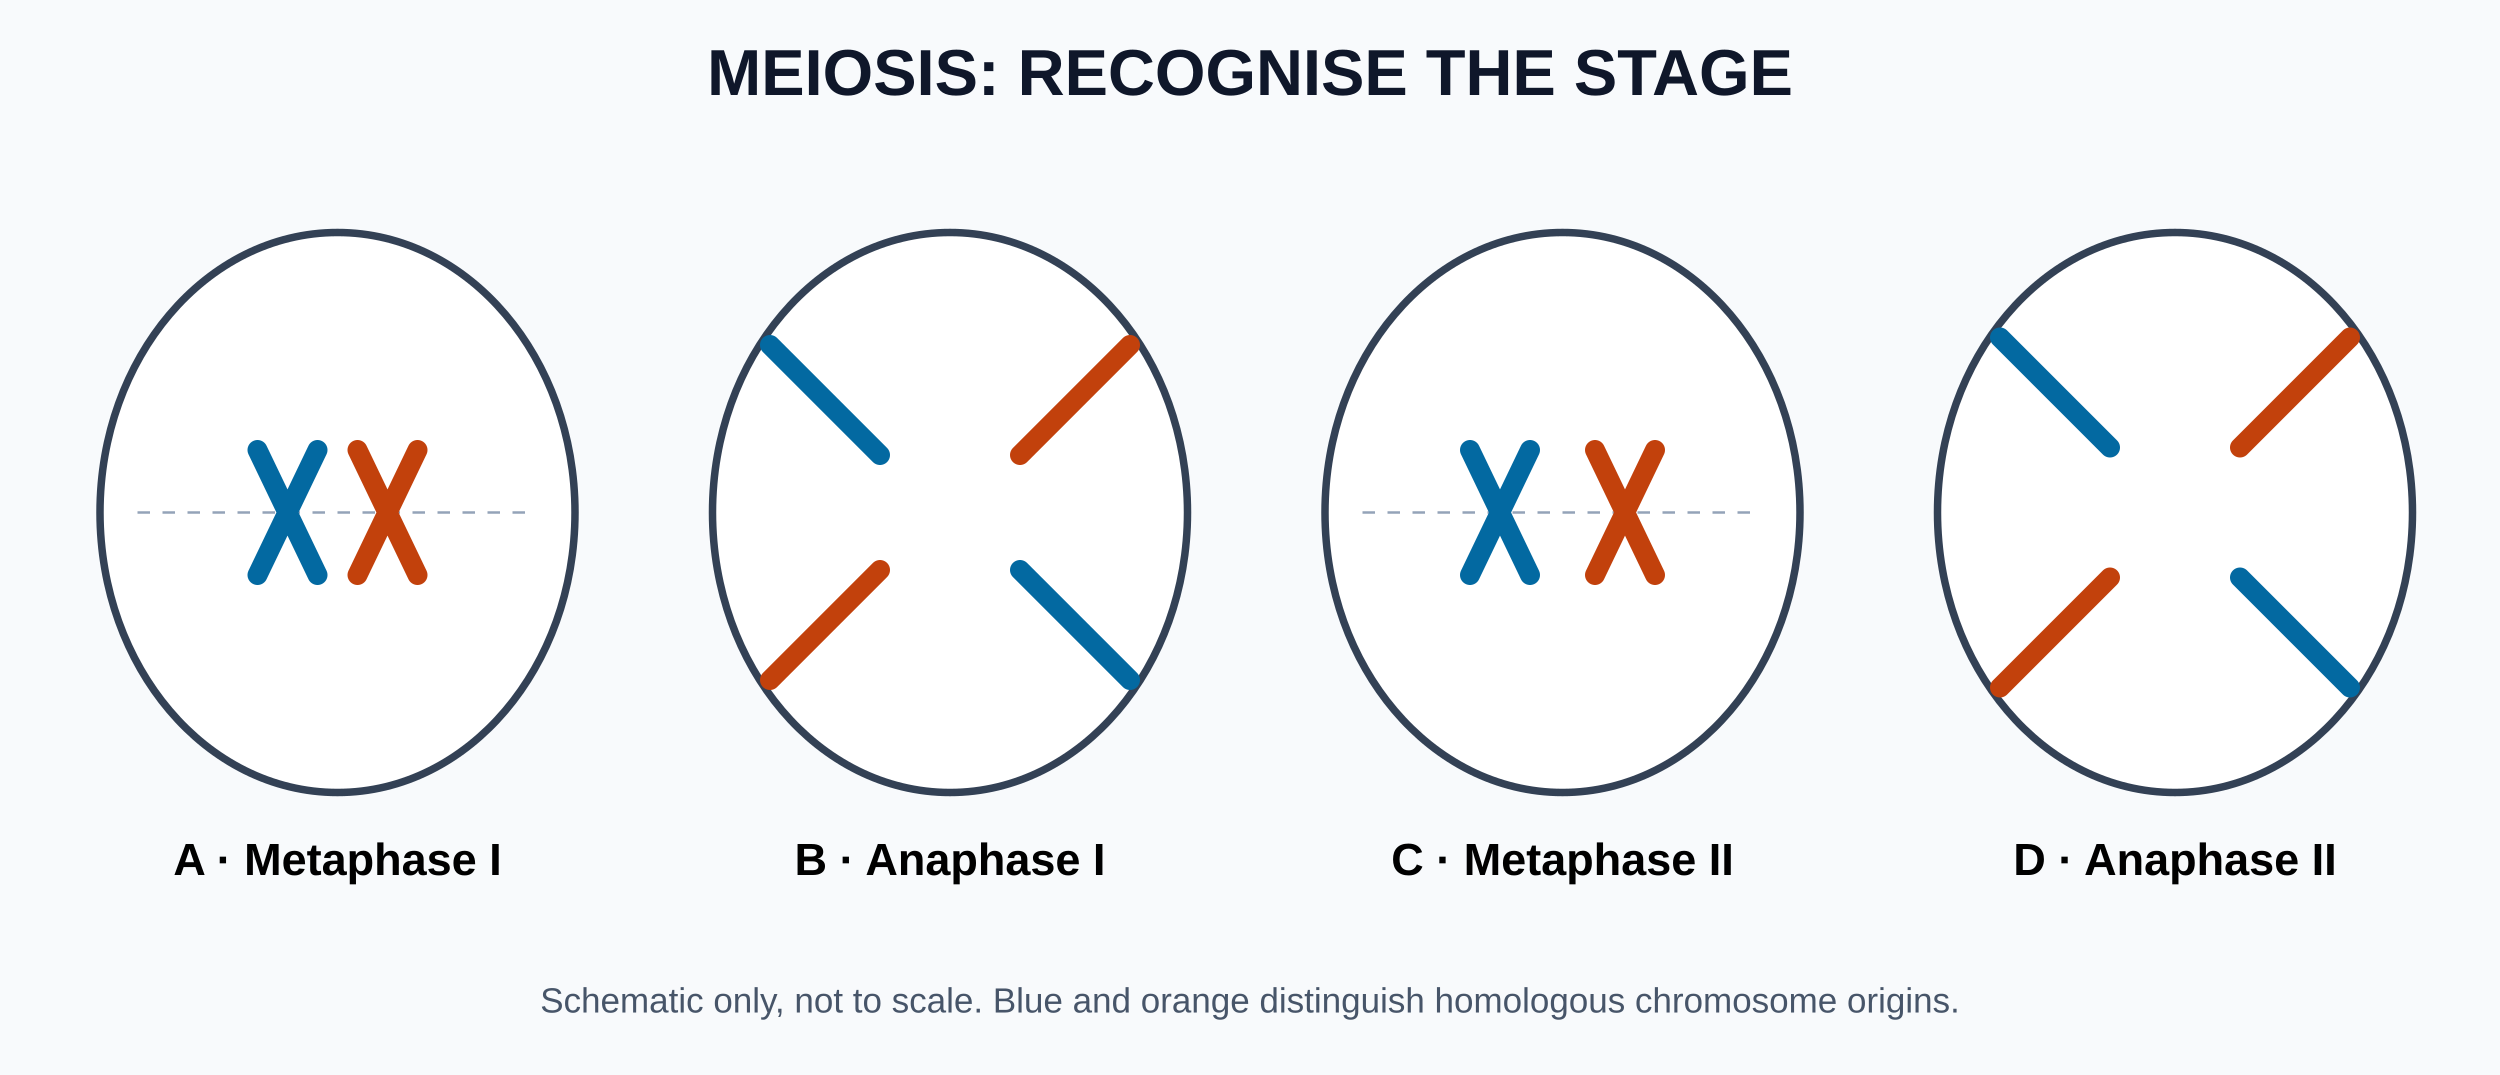
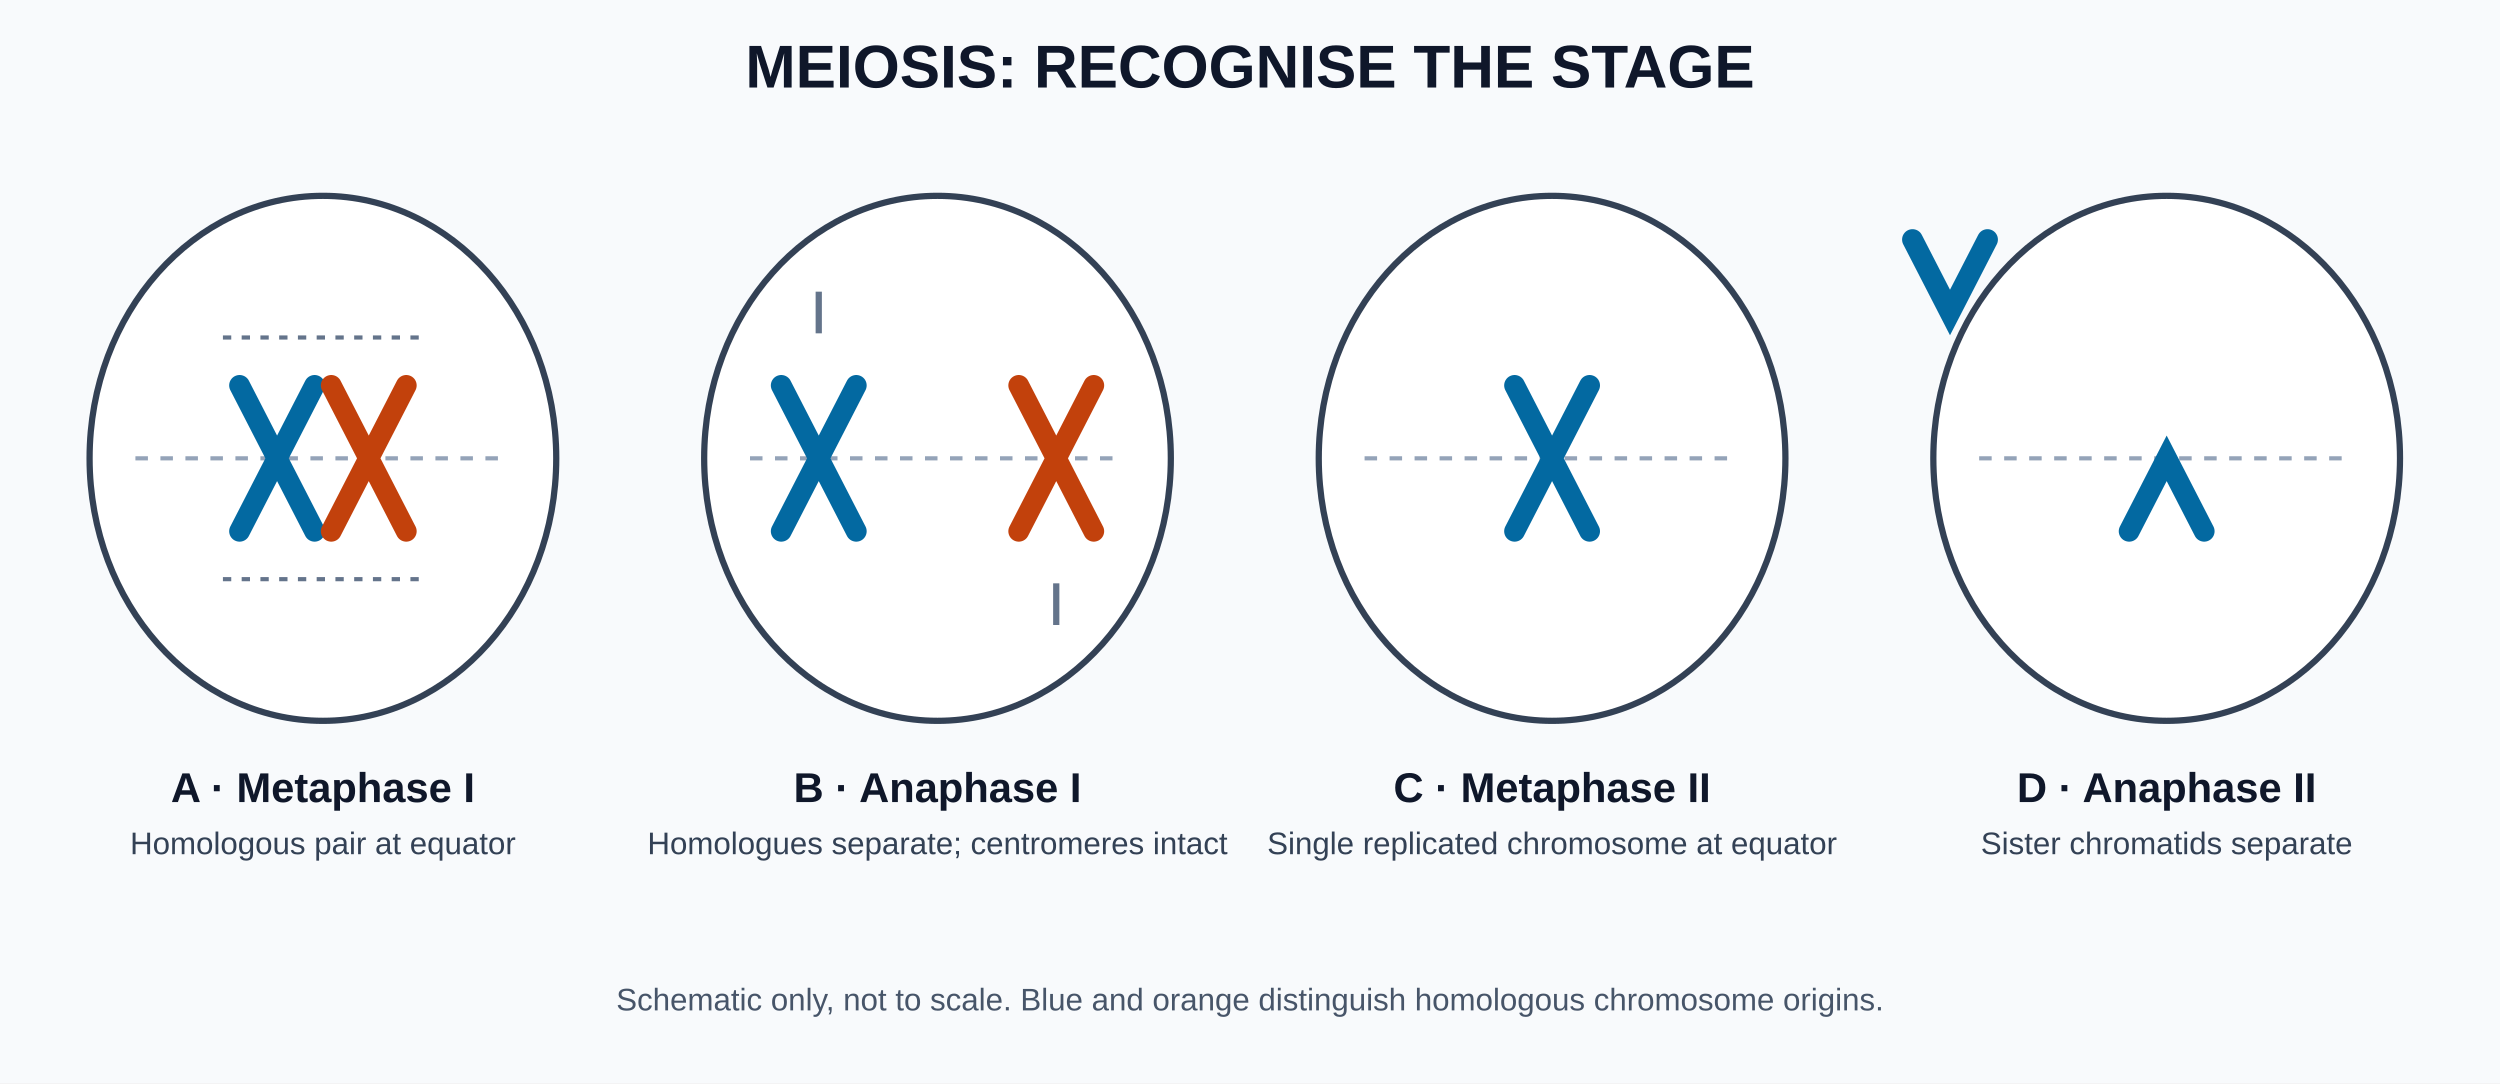
- <svg xmlns="http://www.w3.org/2000/svg" viewBox="0 0 1000 430" role="img" aria-labelledby="t d">
-   <rect width="1000" height="430" fill="#f8fafc" />
-   <text x="500" y="38" text-anchor="middle" font-family="Arial" font-size="26" font-weight="bold" fill="#0f172a">MEIOSIS: RECOGNISE THE STAGE</text>
+ <svg xmlns="http://www.w3.org/2000/svg" viewBox="0 0 1200 520" role="img" aria-labelledby="t d">
+   <rect width="1200" height="520" fill="#f8fafc" />
+   <text x="600" y="42" text-anchor="middle" font-family="Arial" font-size="29" font-weight="bold" fill="#0f172a">MEIOSIS: RECOGNISE THE STAGE</text>
  <defs>
    <g id="cell">
-       <ellipse rx="95" ry="112" fill="white" stroke="#334155" stroke-width="3" />
+       <ellipse rx="112" ry="126" fill="#fff" stroke="#334155" stroke-width="3" />
+       <path d="M-90 0H90" stroke="#94a3b8" stroke-width="2" stroke-dasharray="6 6" />
    </g>
-     <g id="xb">
-       <path d="M-12 -25L12 25M12 -25L-12 25" stroke="#0369a1" stroke-width="8" stroke-linecap="round" />
+     <g id="blueX">
+       <path d="M-18 -35L18 35M18 -35L-18 35" stroke="#0369a1" stroke-width="10" stroke-linecap="round" />
    </g>
-     <g id="xo">
-       <path d="M-12 -25L12 25M12 -25L-12 25" stroke="#c2410c" stroke-width="8" stroke-linecap="round" />
+     <g id="orangeX">
+       <path d="M-18 -35L18 35M18 -35L-18 35" stroke="#c2410c" stroke-width="10" stroke-linecap="round" />
+     </g>
+     <g id="blueV">
+       <path d="M-18 -35L0 0L18 -35" fill="none" stroke="#0369a1" stroke-width="10" stroke-linecap="round" />
+     </g>
+     <g id="orangeV">
+       <path d="M-18 -35L0 0L18 -35" fill="none" stroke="#c2410c" stroke-width="10" stroke-linecap="round" />
    </g>
  </defs>
-   <g transform="translate(135 205)">
+   <g transform="translate(155 220)">
    <use href="#cell" />
-     <path d="M-80 0H80" stroke="#94a3b8" stroke-dasharray="5 5" />
-     <use href="#xb" x="-20" />
-     <use href="#xo" x="20" />
-     <text y="145" text-anchor="middle" font-family="Arial" font-size="18" font-weight="bold">A · Metaphase I</text>
+     <use href="#blueX" x="-22" />
+     <use href="#orangeX" x="22" />
+     <path d="M-48 -58H48M-48 58H48" stroke="#64748b" stroke-width="2" stroke-dasharray="4 5" />
+     <text y="165" text-anchor="middle" font-family="Arial" font-size="20" font-weight="bold" fill="#0f172a">A · Metaphase I</text>
+     <text y="190" text-anchor="middle" font-family="Arial" font-size="15" fill="#334155">Homologous pair at equator</text>
  </g>
-   <g transform="translate(380 205)">
+   <g transform="translate(450 220)">
    <use href="#cell" />
-     <path d="M-50 -45l-22 -22m22 22l22 22M50 45l22 22m-22 -22l-22 -22" stroke="#0369a1" stroke-width="8" stroke-linecap="round" />
-     <path d="M50 -45l22 -22m-22 22l-22 22M-50 45l-22 22m22 -22l22 -22" stroke="#c2410c" stroke-width="8" stroke-linecap="round" />
-     <text y="145" text-anchor="middle" font-family="Arial" font-size="18" font-weight="bold">B · Anaphase I</text>
+     <use href="#blueX" x="-57" />
+     <use href="#orangeX" x="57" />
+     <path d="M-57 -80V-60M57 60V80" stroke="#64748b" stroke-width="3" />
+     <text y="165" text-anchor="middle" font-family="Arial" font-size="20" font-weight="bold" fill="#0f172a">B · Anaphase I</text>
+     <text y="190" text-anchor="middle" font-family="Arial" font-size="15" fill="#334155">Homologues separate; centromeres intact</text>
  </g>
-   <g transform="translate(625 205)">
+   <g transform="translate(745 220)">
    <use href="#cell" />
-     <path d="M-80 0H80" stroke="#94a3b8" stroke-dasharray="5 5" />
-     <use href="#xb" x="-25" />
-     <use href="#xo" x="25" />
-     <text y="145" text-anchor="middle" font-family="Arial" font-size="18" font-weight="bold">C · Metaphase II</text>
+     <use href="#blueX" />
+     <text y="165" text-anchor="middle" font-family="Arial" font-size="20" font-weight="bold" fill="#0f172a">C · Metaphase II</text>
+     <text y="190" text-anchor="middle" font-family="Arial" font-size="15" fill="#334155">Single replicated chromosome at equator</text>
  </g>
-   <g transform="translate(870 205)">
+   <g transform="translate(1040 220)">
    <use href="#cell" />
-     <path d="M-48 -48l-22 -22m22 22l22 22M48 48l22 22m-22 -22l-22 -22" stroke="#0369a1" stroke-width="8" stroke-linecap="round" />
-     <path d="M48 -48l22 -22m-22 22l-22 22M-48 48l-22 22m22 -22l22 -22" stroke="#c2410c" stroke-width="8" stroke-linecap="round" />
-     <text y="145" text-anchor="middle" font-family="Arial" font-size="18" font-weight="bold">D · Anaphase II</text>
+     <use href="#blueV" x="-52" y="-35" transform="translate(-52 -35)" />
+     <use href="#blueV" x="52" y="35" transform="translate(52 35) rotate(180)" />
+     <text y="165" text-anchor="middle" font-family="Arial" font-size="20" font-weight="bold" fill="#0f172a">D · Anaphase II</text>
+     <text y="190" text-anchor="middle" font-family="Arial" font-size="15" fill="#334155">Sister chromatids separate</text>
  </g>
-   <text x="500" y="405" text-anchor="middle" font-family="Arial" font-size="14" fill="#475569">Schematic only, not to scale. Blue and orange distinguish homologous chromosome origins.</text>
+   <text x="600" y="485" text-anchor="middle" font-family="Arial" font-size="15" fill="#475569">Schematic only, not to scale. Blue and orange distinguish homologous chromosome origins.</text>
</svg>
